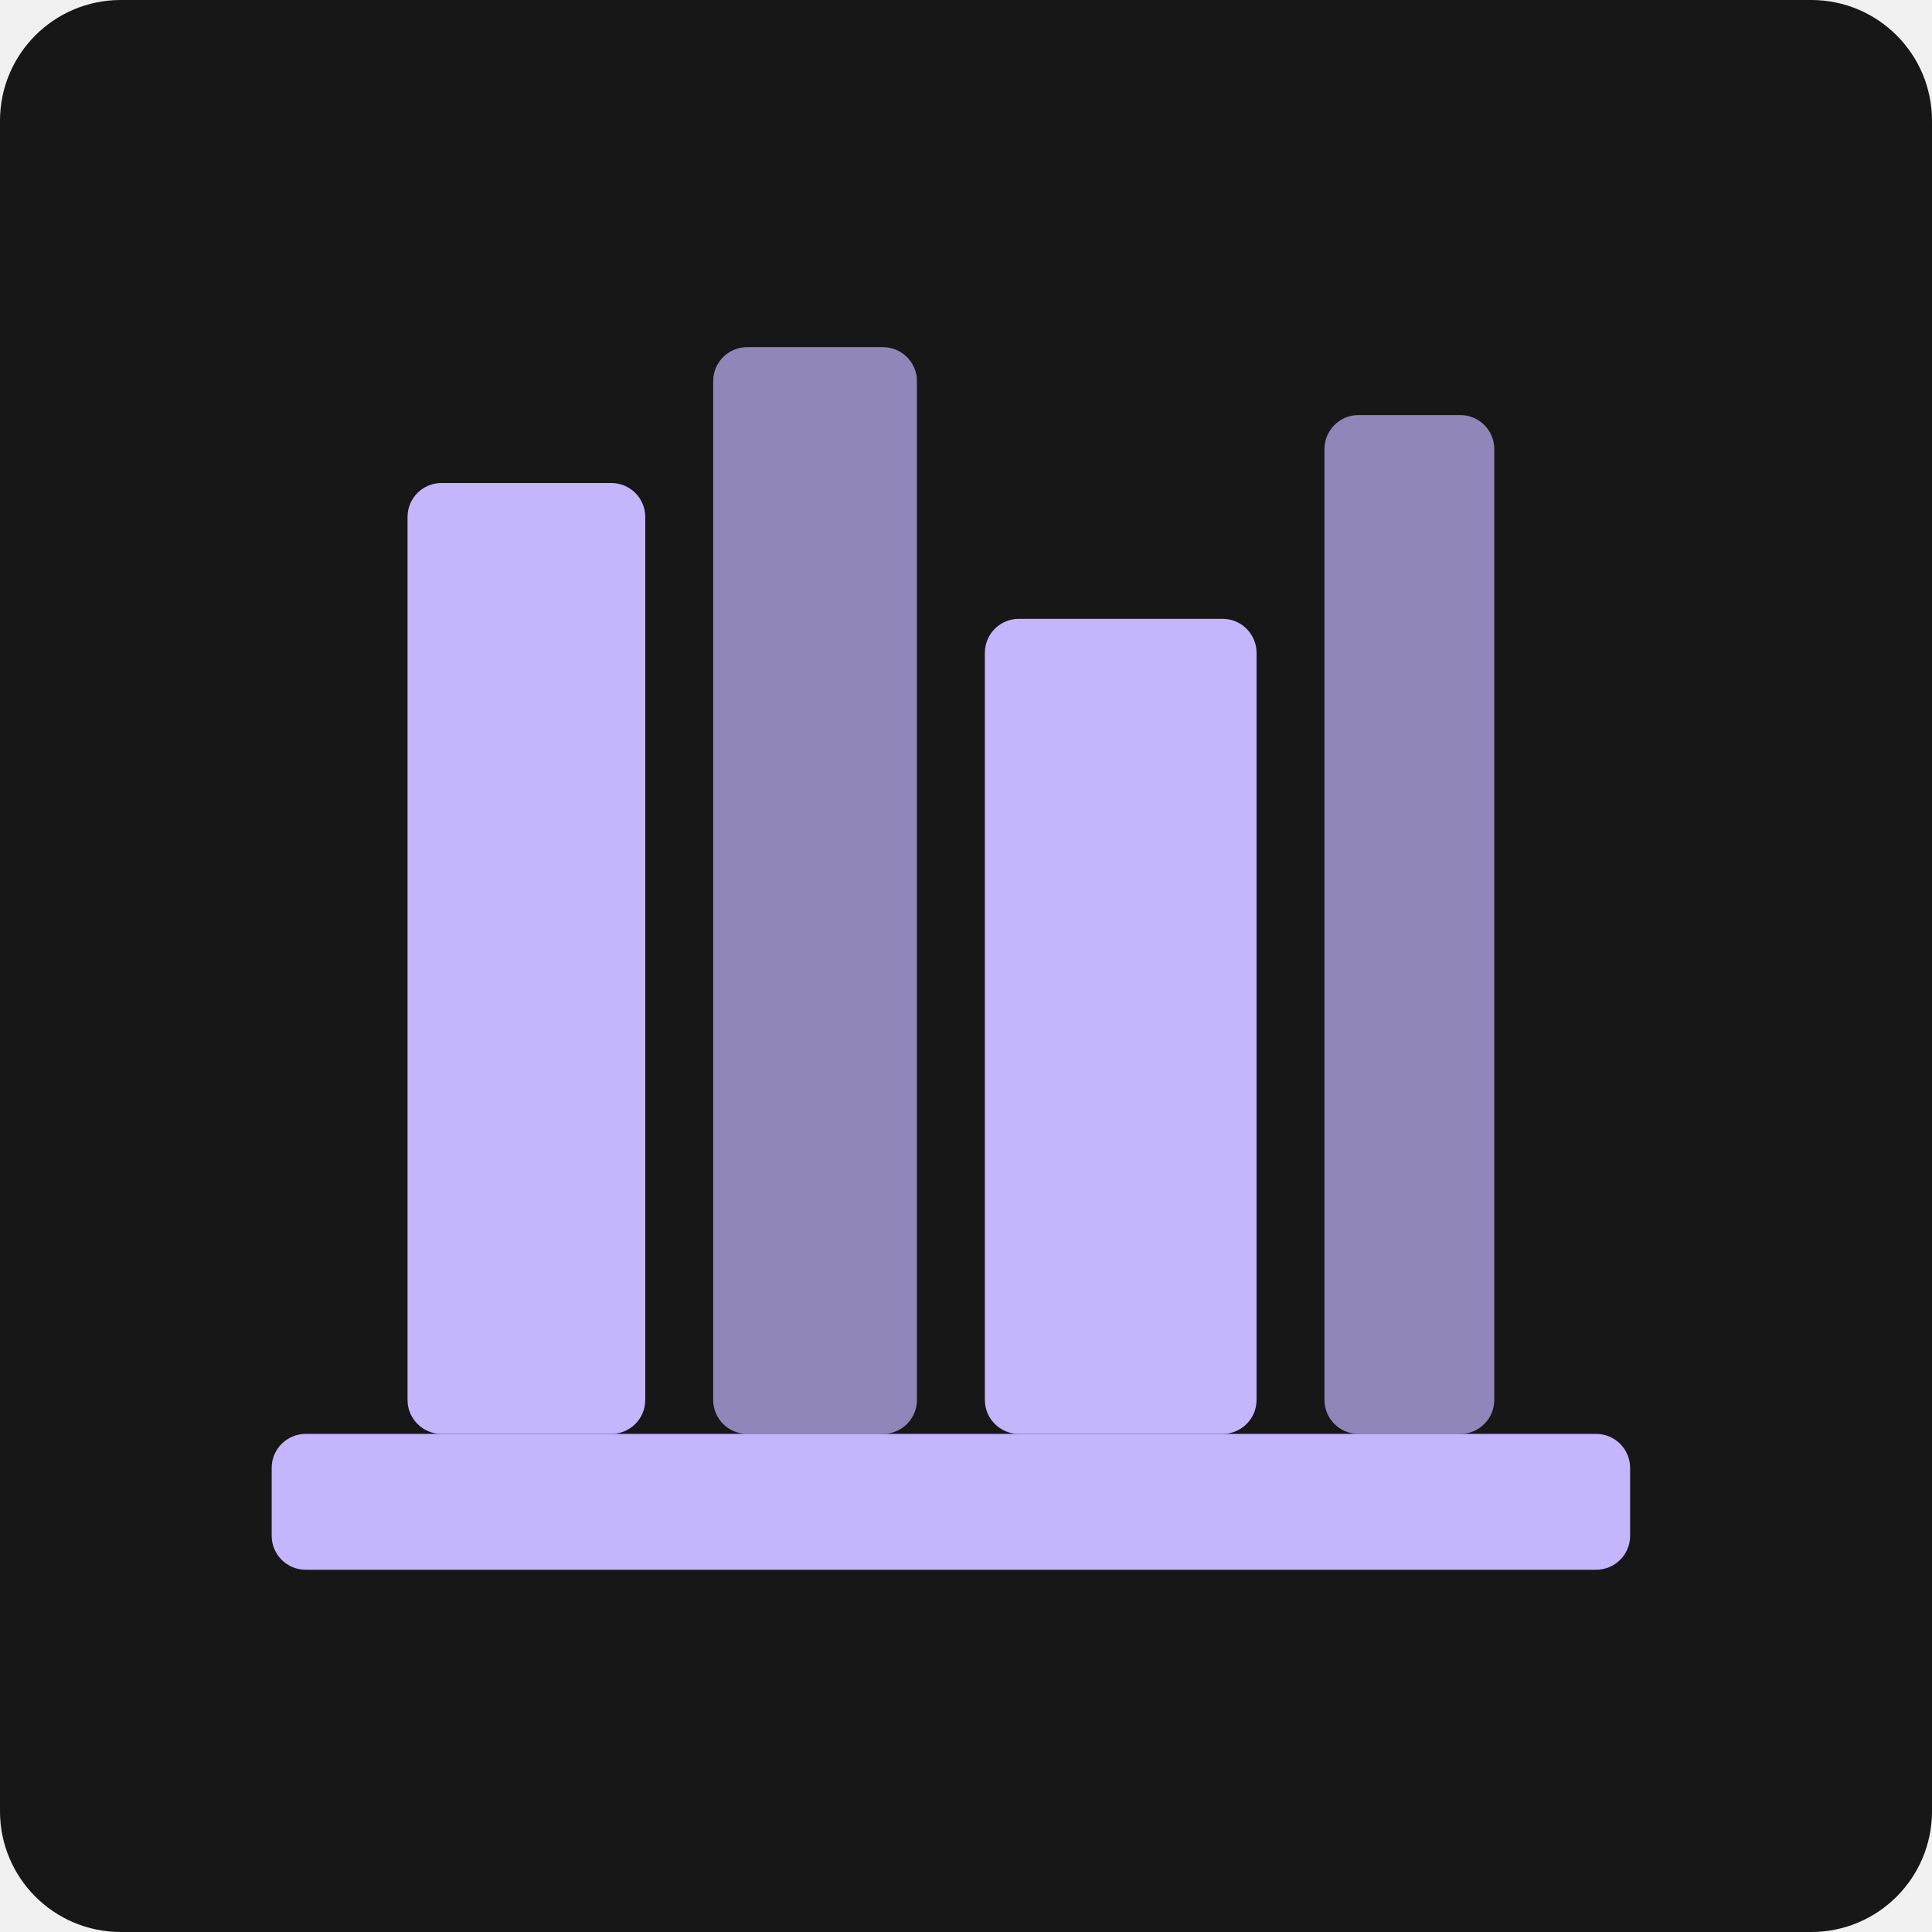
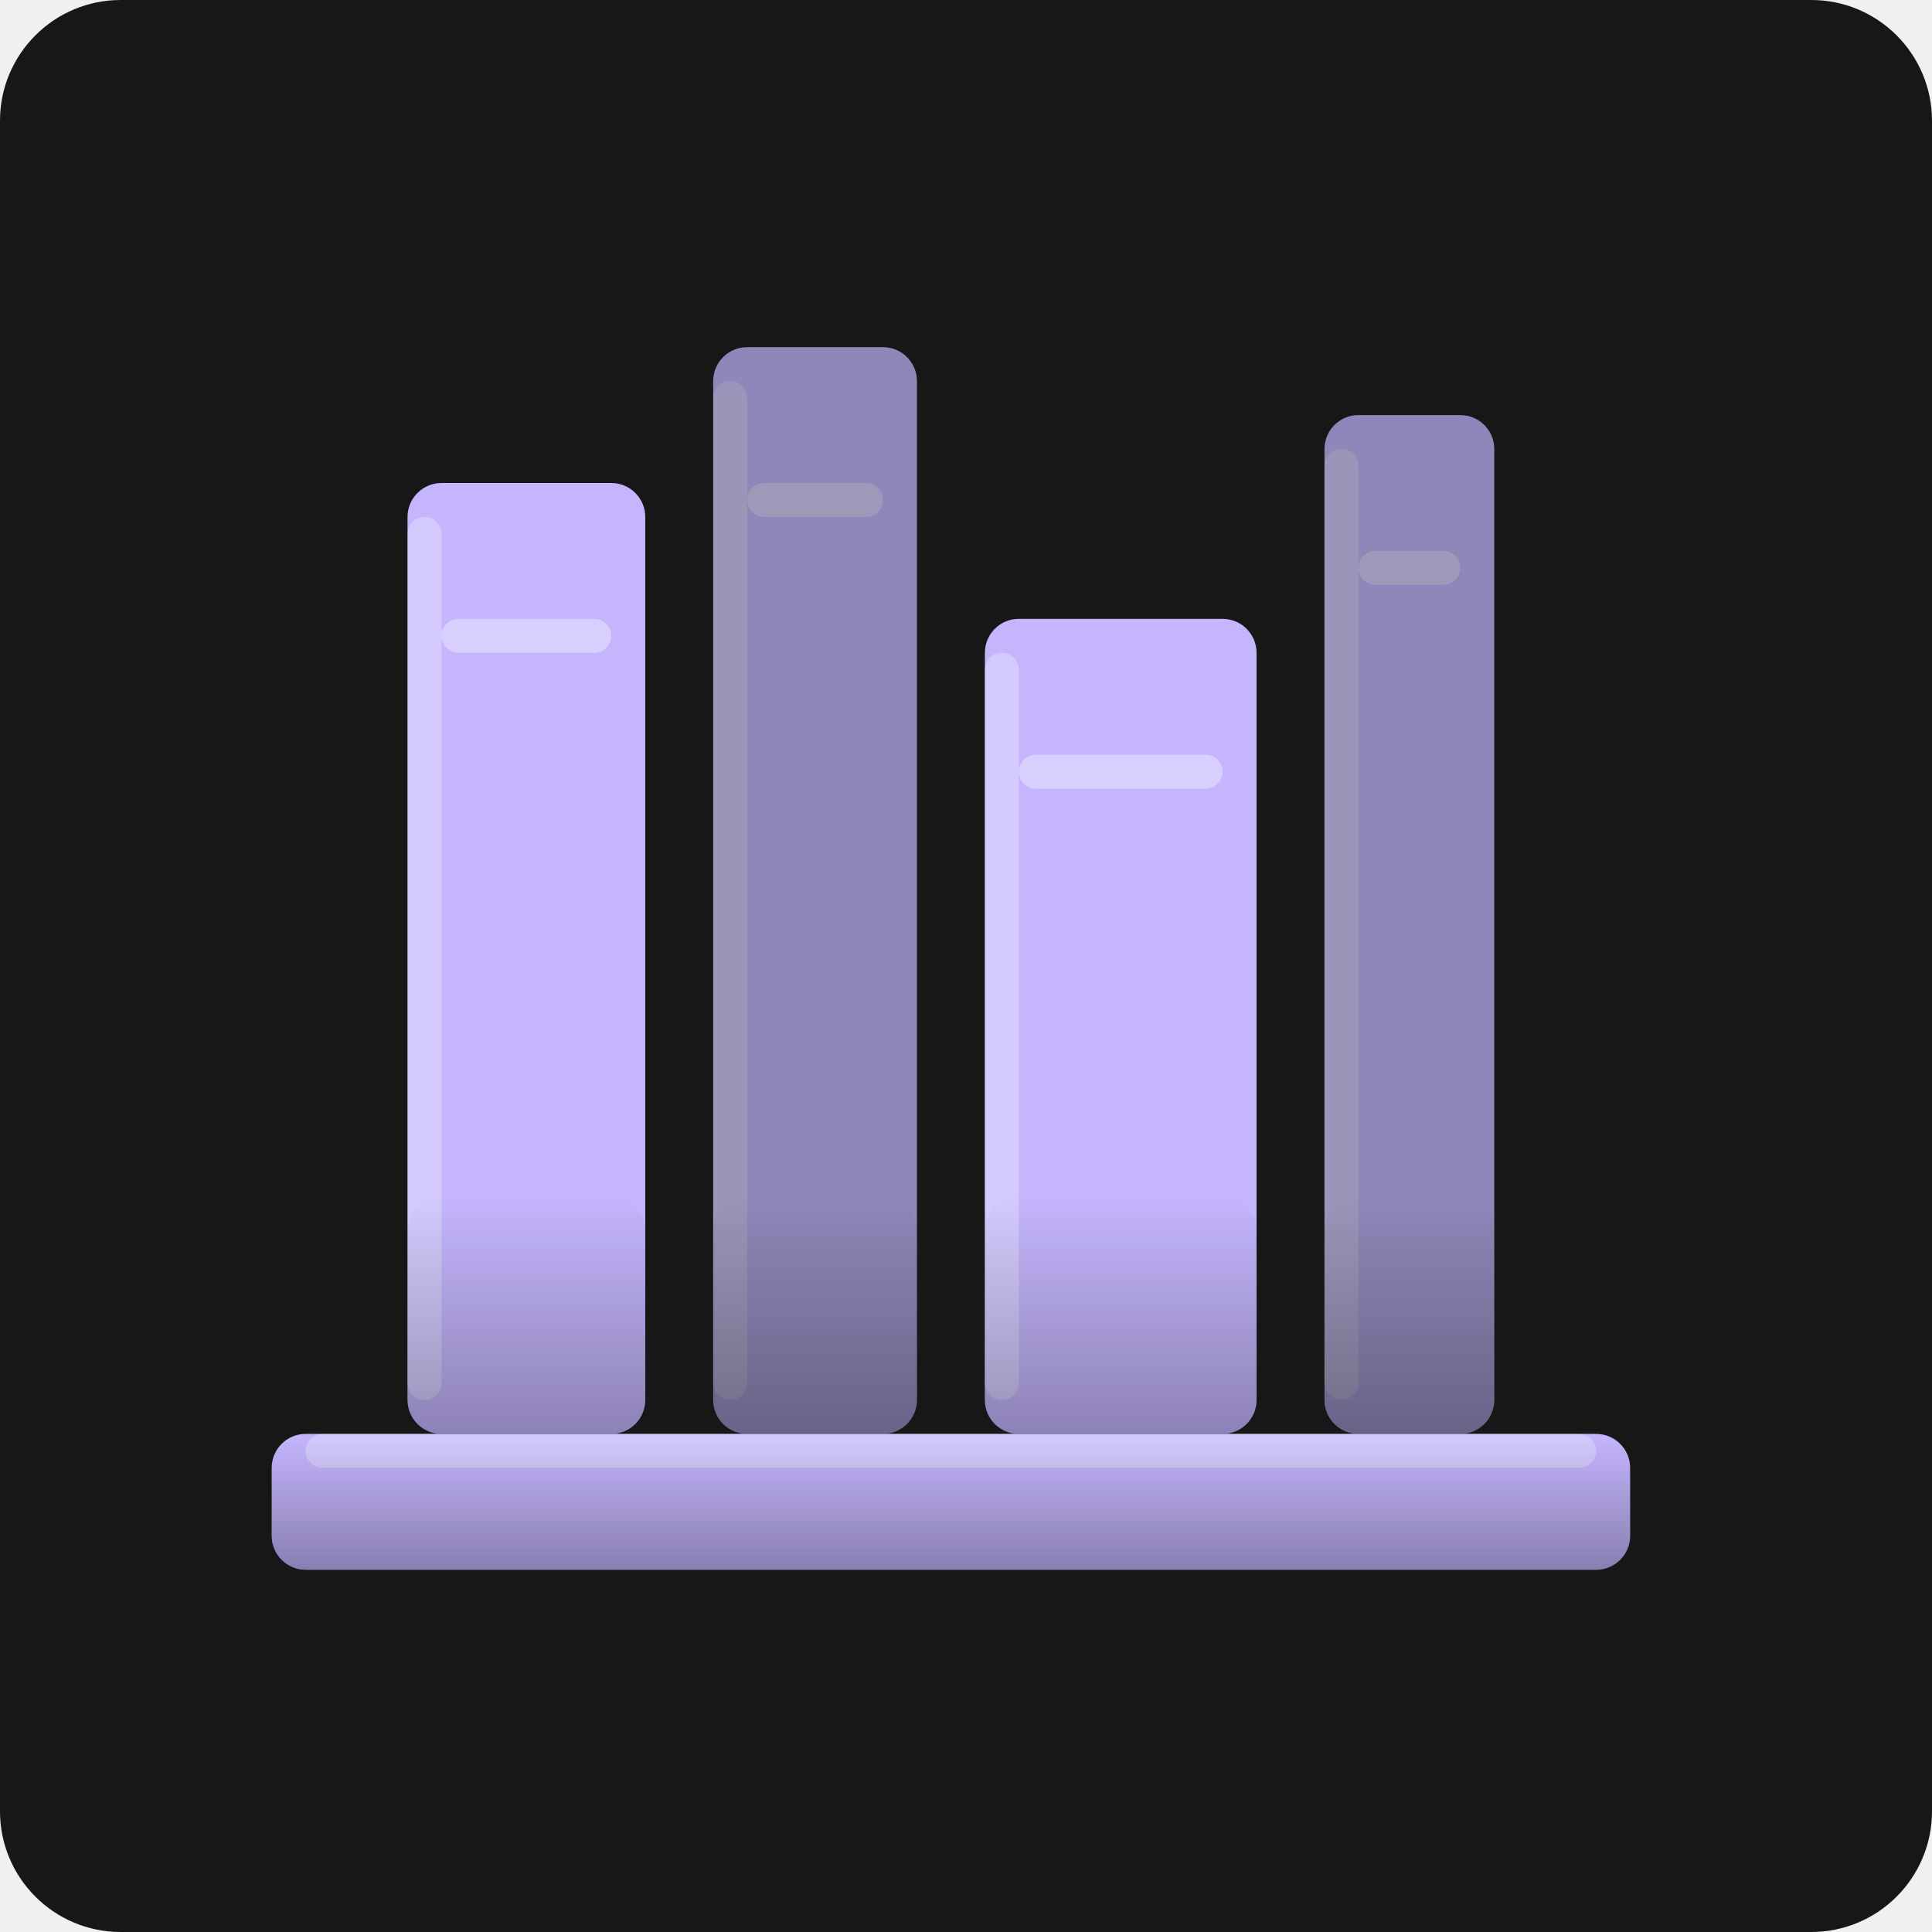
<svg xmlns="http://www.w3.org/2000/svg" width="512" height="512" viewBox="0 0 512 512" fill="none">
  <rect width="512" height="512" rx="32" fill="#171717" />
  <g transform="translate(36, 20) scale(9)">
-     <rect x="4" y="40" width="40" height="4" rx="1" fill="#c4b5fd" />
-     <rect x="8" y="12" width="7" height="28" rx="1" fill="#c4b5fd" />
-     <rect x="17" y="8" width="6" height="32" rx="1" fill="#c4b5fd" opacity="0.7" />
-     <rect x="25" y="16" width="8" height="24" rx="1" fill="#c4b5fd" />
-     <rect x="35" y="10" width="5" height="30" rx="1" fill="#c4b5fd" opacity="0.7" />
+     <defs>
+       <linearGradient id="shelf-contact" x1="0" x2="0" y1="0" y2="1">
+         <stop offset="0" stop-color="#000" stop-opacity="0" />
+         <stop offset="1" stop-color="#000" stop-opacity="0.28" />
+       </linearGradient>
+       <linearGradient id="shelf-shade" x1="0" x2="0" y1="0" y2="1">
+         <stop offset="0" stop-color="#000" stop-opacity="0" />
+         <stop offset="1" stop-color="#000" stop-opacity="0.3" />
+       </linearGradient>
+     </defs>
+     <rect fill="#c4b5fd" height="4" rx="1" width="40" x="4" y="40" />
+     <rect fill="#fff" height="1" opacity="0.28" rx="0.5" width="38" x="5" y="40" />
+     <rect fill="url(#shelf-shade)" height="4" rx="1" width="40" x="4" y="40" />
+     <g>
+       <rect fill="#c4b5fd" height="28" rx="1" width="7" x="8" y="12" />
+       <rect fill="#fff" height="26" opacity="0.28" rx="0.5" width="1" x="8" y="13" />
+       <rect fill="#fff" height="1" opacity="0.35" rx="0.5" width="5" x="9" y="16" />
+       <rect fill="url(#shelf-contact)" height="7" rx="1" width="7" x="8" y="33" />
+     </g>
+     <g opacity="0.7">
+       <rect fill="#c4b5fd" height="32" rx="1" width="6" x="17" y="8" />
+       <rect fill="#fff" height="30" opacity="0.28" rx="0.5" width="1" x="17" y="9" />
+       <rect fill="#fff" height="1" opacity="0.35" rx="0.5" width="4" x="18" y="12" />
+       <rect fill="url(#shelf-contact)" height="7" rx="1" width="6" x="17" y="33" />
+     </g>
+     <g>
+       <rect fill="#c4b5fd" height="24" rx="1" width="8" x="25" y="16" />
+       <rect fill="#fff" height="22" opacity="0.28" rx="0.5" width="1" x="25" y="17" />
+       <rect fill="#fff" height="1" opacity="0.35" rx="0.5" width="6" x="26" y="20" />
+       <rect fill="url(#shelf-contact)" height="7" rx="1" width="8" x="25" y="33" />
+     </g>
+     <g opacity="0.7">
+       <rect fill="#c4b5fd" height="30" rx="1" width="5" x="35" y="10" />
+       <rect fill="#fff" height="28" opacity="0.28" rx="0.5" width="1" x="35" y="11" />
+       <rect fill="#fff" height="1" opacity="0.35" rx="0.5" width="3" x="36" y="14" />
+       <rect fill="url(#shelf-contact)" height="7" rx="1" width="5" x="35" y="33" />
+     </g>
  </g>
</svg>
